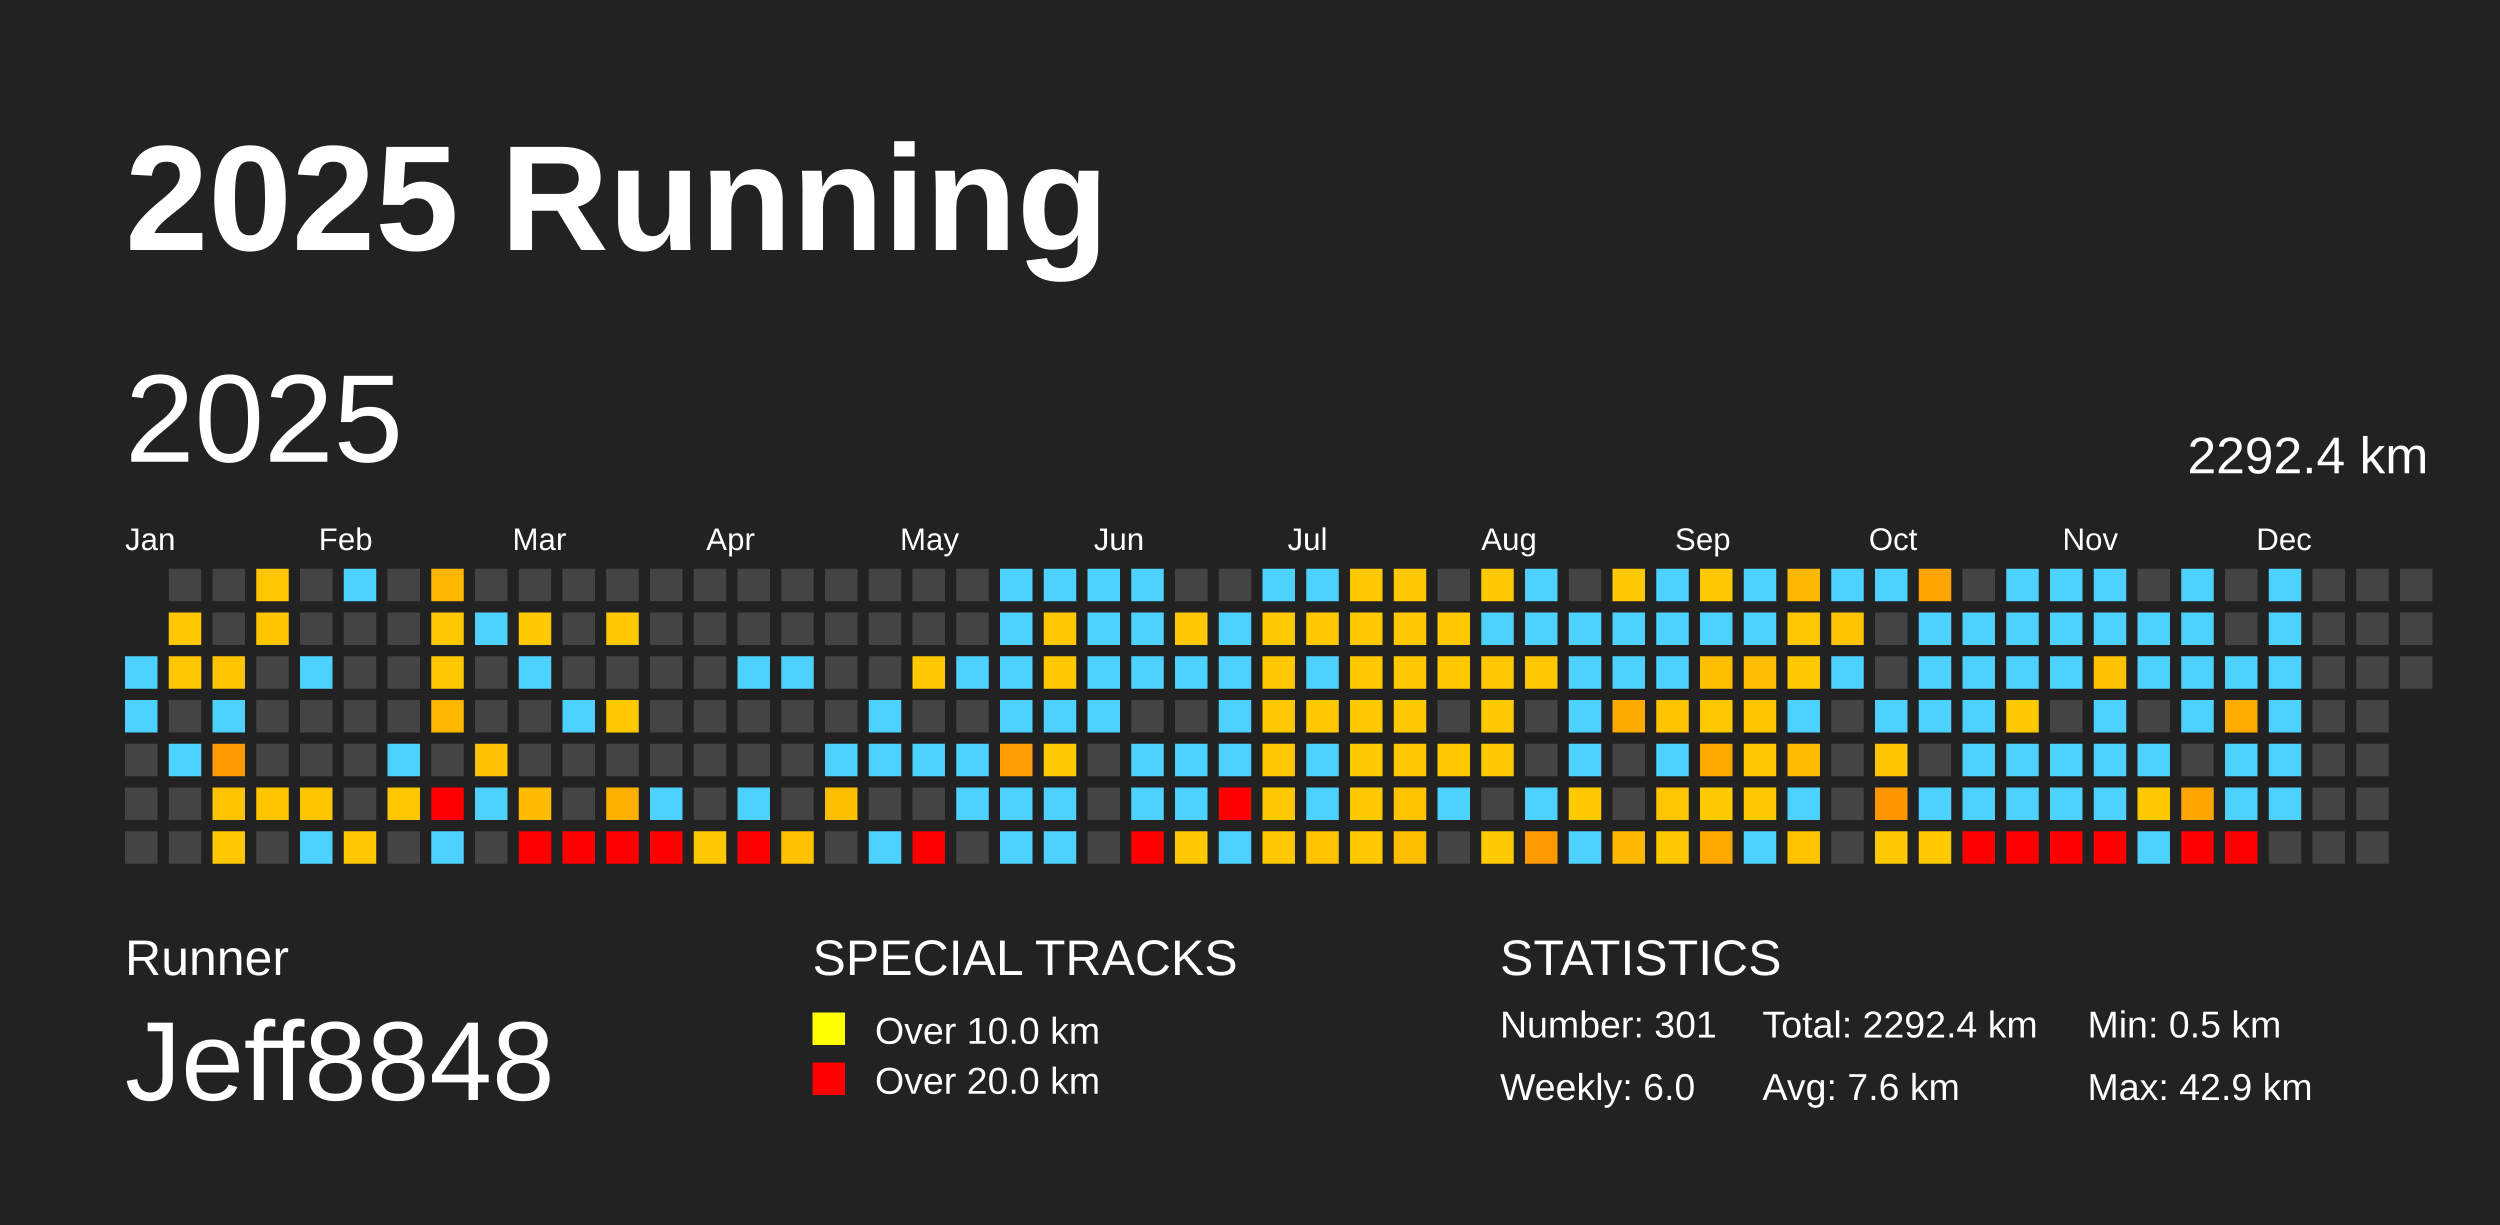
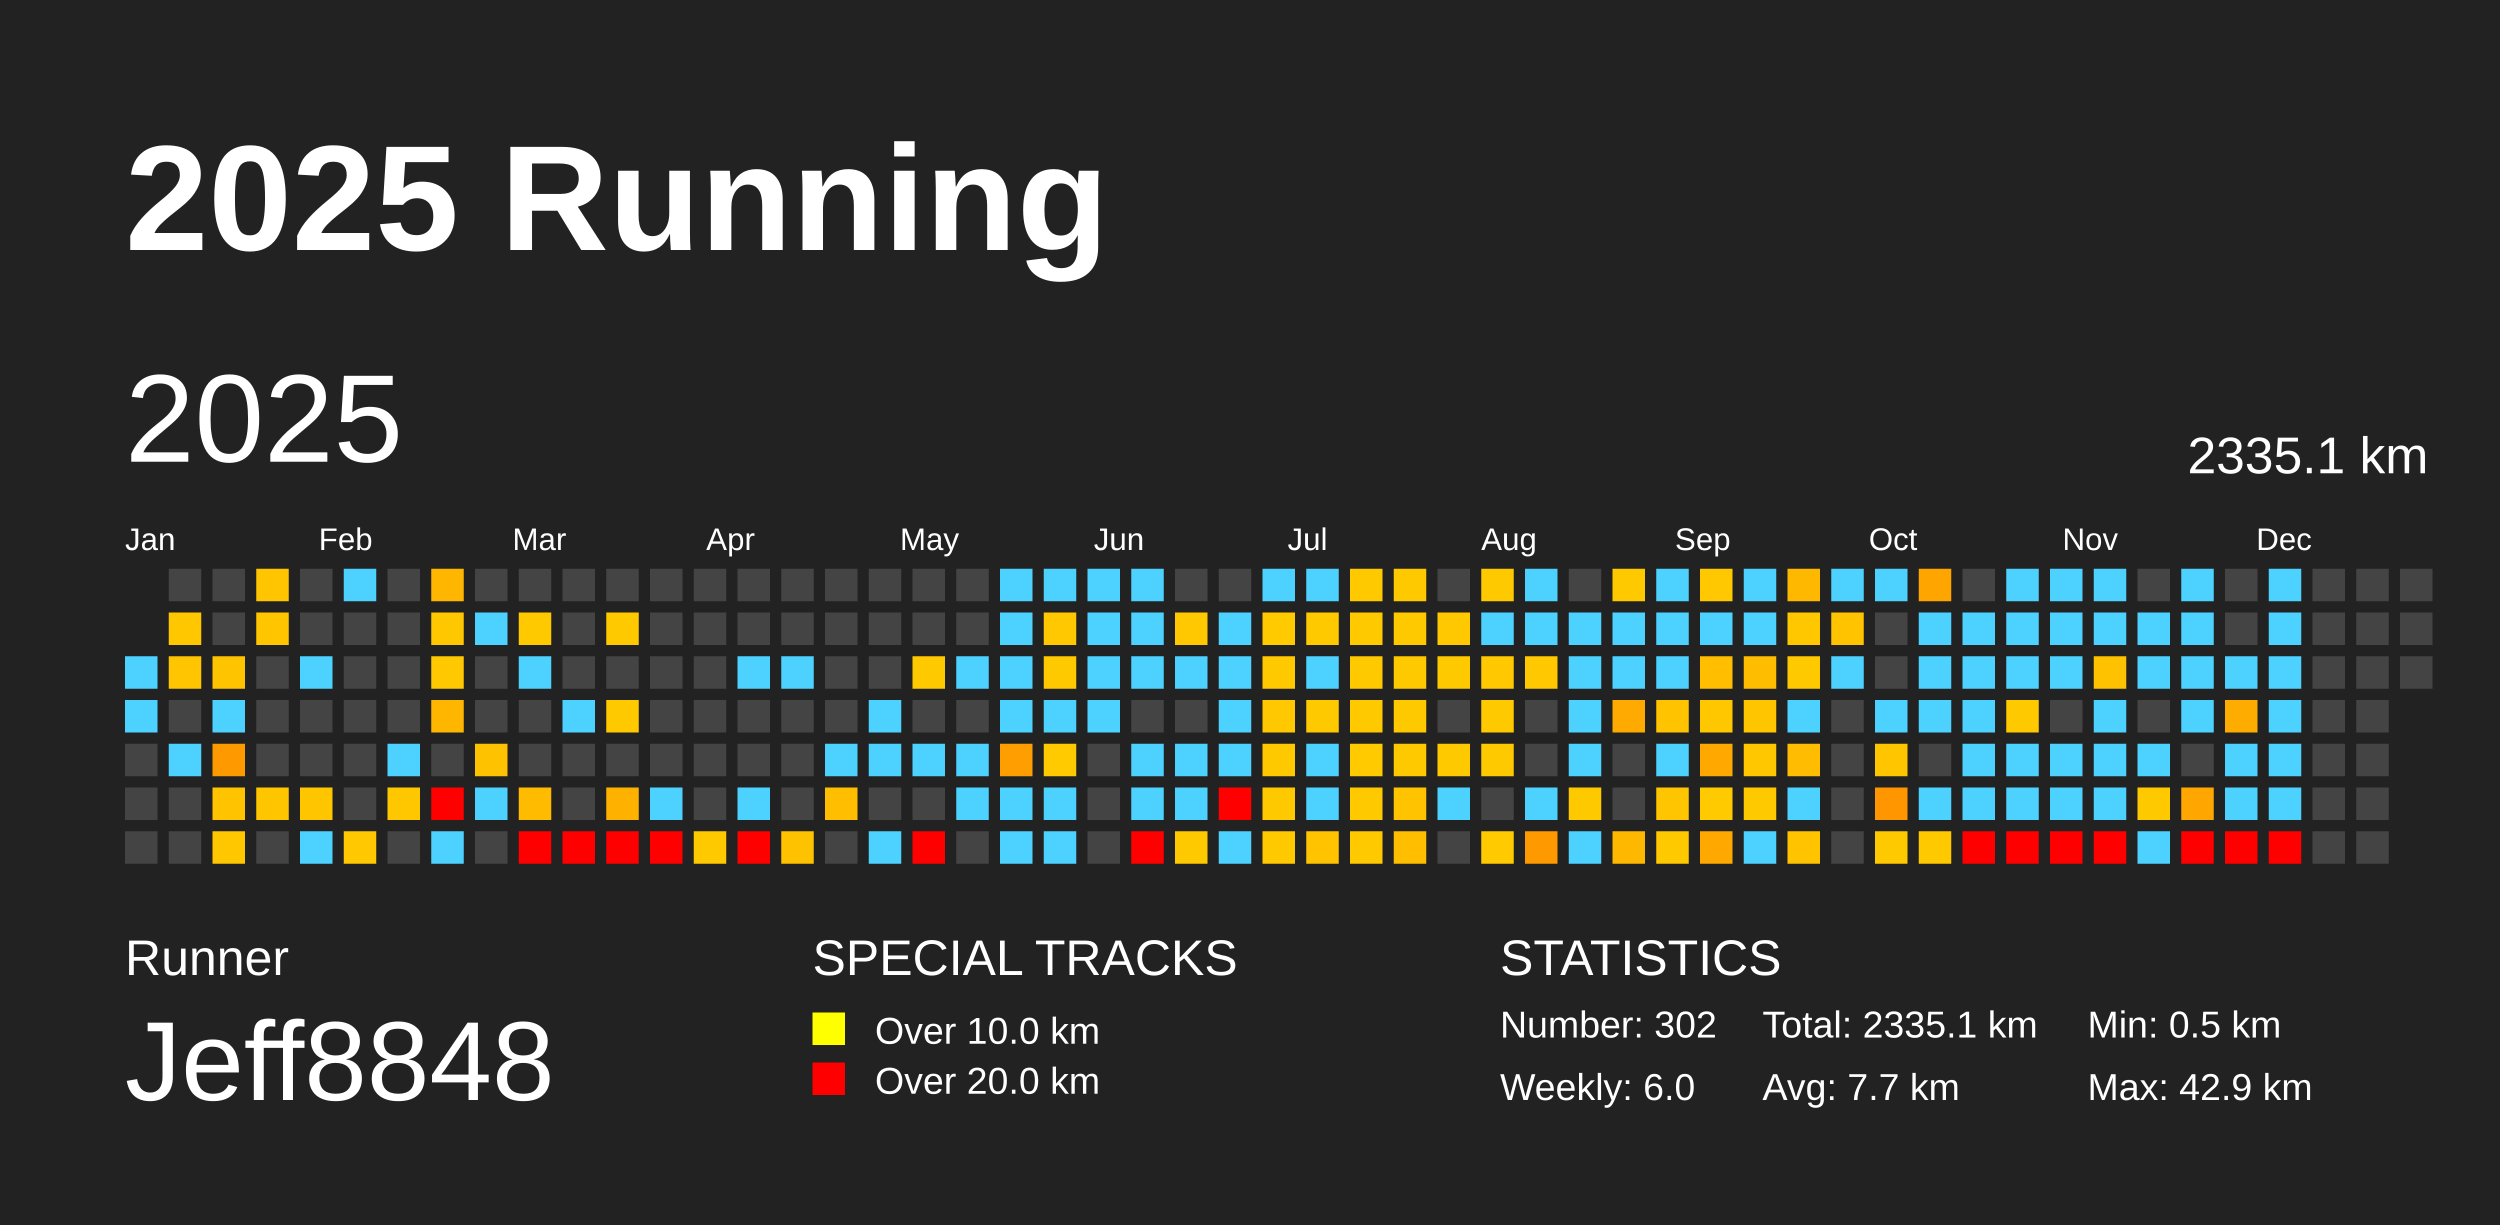
<svg xmlns="http://www.w3.org/2000/svg" baseProfile="full" height="98mm" version="1.1" viewBox="0,0,200,98" width="200mm">
  <defs />
  <rect fill="#222222" height="98" width="200" x="0" y="0" />
  <text fill="#FFFFFF" style="font-size:12px; font-family:Arial; font-weight:bold;" x="10" y="20">2025 Running</text>
  <text fill="#FFFFFF" style="font-size:4px; font-family:Arial" x="10" y="78">Runner</text>
  <text fill="#FFFFFF" style="font-size:9px; font-family:Arial" x="10" y="88">Jeff8848</text>
  <text fill="#FFFFFF" style="font-size:4px; font-family:Arial" x="65" y="78">SPECIAL TRACKS</text>
  <rect fill="yellow" height="2.6" width="2.6" x="65" y="81" />
  <text fill="#FFFFFF" style="font-size:3px; font-family:Arial" x="70" y="83.5">Over 10.0 km</text>
  <rect fill="red" height="2.6" width="2.6" x="65" y="85" />
  <text fill="#FFFFFF" style="font-size:3px; font-family:Arial" x="70" y="87.5">Over 20.0 km</text>
  <text fill="#FFFFFF" style="font-size:4px; font-family:Arial" x="120" y="78">STATISTICS</text>
-   <text fill="#FFFFFF" style="font-size:3px; font-family:Arial" x="120" y="83">Number: 301</text>
+   <text fill="#FFFFFF" style="font-size:3px; font-family:Arial" x="120" y="83">Number: 302</text>
  <text fill="#FFFFFF" style="font-size:3px; font-family:Arial" x="120" y="88">Weekly: 6.0</text>
-   <text fill="#FFFFFF" style="font-size:3px; font-family:Arial" x="141" y="83">Total: 2292.4 km</text>
-   <text fill="#FFFFFF" style="font-size:3px; font-family:Arial" x="141" y="88">Avg: 7.6 km</text>
+   <text fill="#FFFFFF" style="font-size:3px; font-family:Arial" x="141" y="83">Total: 2335.1 km</text>
+   <text fill="#FFFFFF" style="font-size:3px; font-family:Arial" x="141" y="88">Avg: 7.7 km</text>
  <text fill="#FFFFFF" style="font-size:3px; font-family:Arial" x="167" y="83">Min: 0.5 km</text>
  <text fill="#FFFFFF" style="font-size:3px; font-family:Arial" x="167" y="88">Max: 42.9 km</text>
  <text dominant-baseline="hanging" fill="#FFFFFF" style="font-size:10.0px; font-family:Arial;" x="10" y="30">2025</text>
-   <text dominant-baseline="hanging" fill="#FFFFFF" style="font-size:4.125px; font-family:Arial;" x="175" y="35">2292.4 km</text>
+   <text dominant-baseline="hanging" fill="#FFFFFF" style="font-size:4.125px; font-family:Arial;" x="175" y="35">2335.1 km</text>
  <text fill="#FFFFFF" style="font-size:2.5px; font-family:Arial" x="10.0" y="44">Jan</text>
  <text fill="#FFFFFF" style="font-size:2.5px; font-family:Arial" x="25.5" y="44">Feb</text>
  <text fill="#FFFFFF" style="font-size:2.5px; font-family:Arial" x="41.0" y="44">Mar</text>
  <text fill="#FFFFFF" style="font-size:2.5px; font-family:Arial" x="56.5" y="44">Apr</text>
  <text fill="#FFFFFF" style="font-size:2.5px; font-family:Arial" x="72.0" y="44">May</text>
  <text fill="#FFFFFF" style="font-size:2.5px; font-family:Arial" x="87.5" y="44">Jun</text>
  <text fill="#FFFFFF" style="font-size:2.5px; font-family:Arial" x="103.0" y="44">Jul</text>
  <text fill="#FFFFFF" style="font-size:2.5px; font-family:Arial" x="118.5" y="44">Aug</text>
  <text fill="#FFFFFF" style="font-size:2.5px; font-family:Arial" x="134.0" y="44">Sep</text>
  <text fill="#FFFFFF" style="font-size:2.5px; font-family:Arial" x="149.5" y="44">Oct</text>
  <text fill="#FFFFFF" style="font-size:2.5px; font-family:Arial" x="165.0" y="44">Nov</text>
  <text fill="#FFFFFF" style="font-size:2.5px; font-family:Arial" x="180.5" y="44">Dec</text>
  <rect fill="#4dd2ff" height="2.6" width="2.6" x="10.0" y="52.5" />
  <rect fill="#4dd2ff" height="2.6" width="2.6" x="10.0" y="56.0" />
  <rect fill="#444444" height="2.6" width="2.6" x="10.0" y="59.5" />
  <rect fill="#444444" height="2.6" width="2.6" x="10.0" y="63.0" />
  <rect fill="#444444" height="2.6" width="2.6" x="10.0" y="66.5" />
  <rect fill="#444444" height="2.6" width="2.6" x="13.5" y="45.5" />
  <rect fill="#ffc700" height="2.6" width="2.6" x="13.5" y="49.0" />
  <rect fill="#ffc500" height="2.6" width="2.6" x="13.5" y="52.5" />
  <rect fill="#444444" height="2.6" width="2.6" x="13.5" y="56.0" />
  <rect fill="#4dd2ff" height="2.6" width="2.6" x="13.5" y="59.5" />
  <rect fill="#444444" height="2.6" width="2.6" x="13.5" y="63.0" />
  <rect fill="#444444" height="2.6" width="2.6" x="13.5" y="66.5" />
  <rect fill="#444444" height="2.6" width="2.6" x="17.0" y="45.5" />
  <rect fill="#444444" height="2.6" width="2.6" x="17.0" y="49.0" />
  <rect fill="#ffc400" height="2.6" width="2.6" x="17.0" y="52.5" />
  <rect fill="#4dd2ff" height="2.6" width="2.6" x="17.0" y="56.0" />
  <rect fill="#ff9900" height="2.6" width="2.6" x="17.0" y="59.5" />
  <rect fill="#ffc300" height="2.6" width="2.6" x="17.0" y="63.0" />
  <rect fill="#ffc700" height="2.6" width="2.6" x="17.0" y="66.5" />
  <rect fill="#ffc500" height="2.6" width="2.6" x="20.5" y="45.5" />
  <rect fill="#ffc600" height="2.6" width="2.6" x="20.5" y="49.0" />
  <rect fill="#444444" height="2.6" width="2.6" x="20.5" y="52.5" />
  <rect fill="#444444" height="2.6" width="2.6" x="20.5" y="56.0" />
  <rect fill="#444444" height="2.6" width="2.6" x="20.5" y="59.5" />
  <rect fill="#ffc600" height="2.6" width="2.6" x="20.5" y="63.0" />
  <rect fill="#444444" height="2.6" width="2.6" x="20.5" y="66.5" />
  <rect fill="#444444" height="2.6" width="2.6" x="24.0" y="45.5" />
  <rect fill="#444444" height="2.6" width="2.6" x="24.0" y="49.0" />
  <rect fill="#4dd2ff" height="2.6" width="2.6" x="24.0" y="52.5" />
  <rect fill="#444444" height="2.6" width="2.6" x="24.0" y="56.0" />
  <rect fill="#444444" height="2.6" width="2.6" x="24.0" y="59.5" />
  <rect fill="#ffc600" height="2.6" width="2.6" x="24.0" y="63.0" />
  <rect fill="#4dd2ff" height="2.6" width="2.6" x="24.0" y="66.5" />
  <rect fill="#4dd2ff" height="2.6" width="2.6" x="27.5" y="45.5" />
  <rect fill="#444444" height="2.6" width="2.6" x="27.5" y="49.0" />
  <rect fill="#444444" height="2.6" width="2.6" x="27.5" y="52.5" />
  <rect fill="#444444" height="2.6" width="2.6" x="27.5" y="56.0" />
  <rect fill="#444444" height="2.6" width="2.6" x="27.5" y="59.5" />
  <rect fill="#444444" height="2.6" width="2.6" x="27.5" y="63.0" />
  <rect fill="#ffc800" height="2.6" width="2.6" x="27.5" y="66.5" />
  <rect fill="#444444" height="2.6" width="2.6" x="31.0" y="45.5" />
  <rect fill="#444444" height="2.6" width="2.6" x="31.0" y="49.0" />
  <rect fill="#444444" height="2.6" width="2.6" x="31.0" y="52.5" />
  <rect fill="#444444" height="2.6" width="2.6" x="31.0" y="56.0" />
  <rect fill="#4dd2ff" height="2.6" width="2.6" x="31.0" y="59.5" />
  <rect fill="#ffc700" height="2.6" width="2.6" x="31.0" y="63.0" />
  <rect fill="#444444" height="2.6" width="2.6" x="31.0" y="66.5" />
  <rect fill="#ffb600" height="2.6" width="2.6" x="34.5" y="45.5" />
  <rect fill="#ffc700" height="2.6" width="2.6" x="34.5" y="49.0" />
  <rect fill="#ffc800" height="2.6" width="2.6" x="34.5" y="52.5" />
  <rect fill="#ffb600" height="2.6" width="2.6" x="34.5" y="56.0" />
  <rect fill="#444444" height="2.6" width="2.6" x="34.5" y="59.5" />
  <rect fill="red" height="2.6" width="2.6" x="34.5" y="63.0" />
  <rect fill="#4dd2ff" height="2.6" width="2.6" x="34.5" y="66.5" />
  <rect fill="#444444" height="2.6" width="2.6" x="38.0" y="45.5" />
  <rect fill="#4dd2ff" height="2.6" width="2.6" x="38.0" y="49.0" />
  <rect fill="#444444" height="2.6" width="2.6" x="38.0" y="52.5" />
  <rect fill="#444444" height="2.6" width="2.6" x="38.0" y="56.0" />
  <rect fill="#ffc200" height="2.6" width="2.6" x="38.0" y="59.5" />
  <rect fill="#4dd2ff" height="2.6" width="2.6" x="38.0" y="63.0" />
  <rect fill="#444444" height="2.6" width="2.6" x="38.0" y="66.5" />
  <rect fill="#444444" height="2.6" width="2.6" x="41.5" y="45.5" />
  <rect fill="#ffc900" height="2.6" width="2.6" x="41.5" y="49.0" />
  <rect fill="#4dd2ff" height="2.6" width="2.6" x="41.5" y="52.5" />
  <rect fill="#444444" height="2.6" width="2.6" x="41.5" y="56.0" />
  <rect fill="#444444" height="2.6" width="2.6" x="41.5" y="59.5" />
  <rect fill="#ffbb00" height="2.6" width="2.6" x="41.5" y="63.0" />
  <rect fill="red" height="2.6" width="2.6" x="41.5" y="66.5" />
  <rect fill="#444444" height="2.6" width="2.6" x="45.0" y="45.5" />
  <rect fill="#444444" height="2.6" width="2.6" x="45.0" y="49.0" />
  <rect fill="#444444" height="2.6" width="2.6" x="45.0" y="52.5" />
  <rect fill="#4dd2ff" height="2.6" width="2.6" x="45.0" y="56.0" />
  <rect fill="#444444" height="2.6" width="2.6" x="45.0" y="59.5" />
  <rect fill="#444444" height="2.6" width="2.6" x="45.0" y="63.0" />
  <rect fill="red" height="2.6" width="2.6" x="45.0" y="66.5" />
  <rect fill="#444444" height="2.6" width="2.6" x="48.5" y="45.5" />
  <rect fill="#ffc900" height="2.6" width="2.6" x="48.5" y="49.0" />
  <rect fill="#444444" height="2.6" width="2.6" x="48.5" y="52.5" />
  <rect fill="#ffc900" height="2.6" width="2.6" x="48.5" y="56.0" />
  <rect fill="#444444" height="2.6" width="2.6" x="48.5" y="59.5" />
  <rect fill="#ffb100" height="2.6" width="2.6" x="48.5" y="63.0" />
  <rect fill="red" height="2.6" width="2.6" x="48.5" y="66.5" />
  <rect fill="#444444" height="2.6" width="2.6" x="52.0" y="45.5" />
  <rect fill="#444444" height="2.6" width="2.6" x="52.0" y="49.0" />
  <rect fill="#444444" height="2.6" width="2.6" x="52.0" y="52.5" />
  <rect fill="#444444" height="2.6" width="2.6" x="52.0" y="56.0" />
  <rect fill="#444444" height="2.6" width="2.6" x="52.0" y="59.5" />
  <rect fill="#4dd2ff" height="2.6" width="2.6" x="52.0" y="63.0" />
  <rect fill="red" height="2.6" width="2.6" x="52.0" y="66.5" />
  <rect fill="#444444" height="2.6" width="2.6" x="55.5" y="45.5" />
  <rect fill="#444444" height="2.6" width="2.6" x="55.5" y="49.0" />
  <rect fill="#444444" height="2.6" width="2.6" x="55.5" y="52.5" />
  <rect fill="#444444" height="2.6" width="2.6" x="55.5" y="56.0" />
  <rect fill="#444444" height="2.6" width="2.6" x="55.5" y="59.5" />
  <rect fill="#444444" height="2.6" width="2.6" x="55.5" y="63.0" />
  <rect fill="#ffc900" height="2.6" width="2.6" x="55.5" y="66.5" />
  <rect fill="#444444" height="2.6" width="2.6" x="59.0" y="45.5" />
  <rect fill="#444444" height="2.6" width="2.6" x="59.0" y="49.0" />
  <rect fill="#4dd2ff" height="2.6" width="2.6" x="59.0" y="52.5" />
  <rect fill="#444444" height="2.6" width="2.6" x="59.0" y="56.0" />
  <rect fill="#444444" height="2.6" width="2.6" x="59.0" y="59.5" />
  <rect fill="#4dd2ff" height="2.6" width="2.6" x="59.0" y="63.0" />
  <rect fill="red" height="2.6" width="2.6" x="59.0" y="66.5" />
  <rect fill="#444444" height="2.6" width="2.6" x="62.5" y="45.5" />
  <rect fill="#444444" height="2.6" width="2.6" x="62.5" y="49.0" />
  <rect fill="#4dd2ff" height="2.6" width="2.6" x="62.5" y="52.5" />
  <rect fill="#444444" height="2.6" width="2.6" x="62.5" y="56.0" />
  <rect fill="#444444" height="2.6" width="2.6" x="62.5" y="59.5" />
  <rect fill="#444444" height="2.6" width="2.6" x="62.5" y="63.0" />
  <rect fill="#ffc200" height="2.6" width="2.6" x="62.5" y="66.5" />
  <rect fill="#444444" height="2.6" width="2.6" x="66.0" y="45.5" />
  <rect fill="#444444" height="2.6" width="2.6" x="66.0" y="49.0" />
  <rect fill="#444444" height="2.6" width="2.6" x="66.0" y="52.5" />
  <rect fill="#444444" height="2.6" width="2.6" x="66.0" y="56.0" />
  <rect fill="#4dd2ff" height="2.6" width="2.6" x="66.0" y="59.5" />
  <rect fill="#ffbe00" height="2.6" width="2.6" x="66.0" y="63.0" />
  <rect fill="#444444" height="2.6" width="2.6" x="66.0" y="66.5" />
  <rect fill="#444444" height="2.6" width="2.6" x="69.5" y="45.5" />
  <rect fill="#444444" height="2.6" width="2.6" x="69.5" y="49.0" />
  <rect fill="#444444" height="2.6" width="2.6" x="69.5" y="52.5" />
  <rect fill="#4dd2ff" height="2.6" width="2.6" x="69.5" y="56.0" />
  <rect fill="#4dd2ff" height="2.6" width="2.6" x="69.5" y="59.5" />
  <rect fill="#444444" height="2.6" width="2.6" x="69.5" y="63.0" />
  <rect fill="#4dd2ff" height="2.6" width="2.6" x="69.5" y="66.5" />
  <rect fill="#444444" height="2.6" width="2.6" x="73.0" y="45.5" />
  <rect fill="#444444" height="2.6" width="2.6" x="73.0" y="49.0" />
  <rect fill="#ffc900" height="2.6" width="2.6" x="73.0" y="52.5" />
  <rect fill="#444444" height="2.6" width="2.6" x="73.0" y="56.0" />
  <rect fill="#4dd2ff" height="2.6" width="2.6" x="73.0" y="59.5" />
  <rect fill="#444444" height="2.6" width="2.6" x="73.0" y="63.0" />
  <rect fill="red" height="2.6" width="2.6" x="73.0" y="66.5" />
  <rect fill="#444444" height="2.6" width="2.6" x="76.5" y="45.5" />
  <rect fill="#444444" height="2.6" width="2.6" x="76.5" y="49.0" />
  <rect fill="#4dd2ff" height="2.6" width="2.6" x="76.5" y="52.5" />
  <rect fill="#444444" height="2.6" width="2.6" x="76.5" y="56.0" />
  <rect fill="#4dd2ff" height="2.6" width="2.6" x="76.5" y="59.5" />
  <rect fill="#4dd2ff" height="2.6" width="2.6" x="76.5" y="63.0" />
  <rect fill="#444444" height="2.6" width="2.6" x="76.5" y="66.5" />
  <rect fill="#4dd2ff" height="2.6" width="2.6" x="80.0" y="45.5" />
  <rect fill="#4dd2ff" height="2.6" width="2.6" x="80.0" y="49.0" />
  <rect fill="#4dd2ff" height="2.6" width="2.6" x="80.0" y="52.5" />
  <rect fill="#4dd2ff" height="2.6" width="2.6" x="80.0" y="56.0" />
  <rect fill="#ff9e00" height="2.6" width="2.6" x="80.0" y="59.5" />
  <rect fill="#4dd2ff" height="2.6" width="2.6" x="80.0" y="63.0" />
  <rect fill="#4dd2ff" height="2.6" width="2.6" x="80.0" y="66.5" />
  <rect fill="#4dd2ff" height="2.6" width="2.6" x="83.5" y="45.5" />
  <rect fill="#ffc800" height="2.6" width="2.6" x="83.5" y="49.0" />
  <rect fill="#ffc900" height="2.6" width="2.6" x="83.5" y="52.5" />
  <rect fill="#4dd2ff" height="2.6" width="2.6" x="83.5" y="56.0" />
  <rect fill="#ffca00" height="2.6" width="2.6" x="83.5" y="59.5" />
  <rect fill="#4dd2ff" height="2.6" width="2.6" x="83.5" y="63.0" />
  <rect fill="#4dd2ff" height="2.6" width="2.6" x="83.5" y="66.5" />
  <rect fill="#4dd2ff" height="2.6" width="2.6" x="87.0" y="45.5" />
  <rect fill="#4dd2ff" height="2.6" width="2.6" x="87.0" y="49.0" />
  <rect fill="#4dd2ff" height="2.6" width="2.6" x="87.0" y="52.5" />
  <rect fill="#4dd2ff" height="2.6" width="2.6" x="87.0" y="56.0" />
  <rect fill="#444444" height="2.6" width="2.6" x="87.0" y="59.5" />
  <rect fill="#444444" height="2.6" width="2.6" x="87.0" y="63.0" />
  <rect fill="#444444" height="2.6" width="2.6" x="87.0" y="66.5" />
  <rect fill="#4dd2ff" height="2.6" width="2.6" x="90.5" y="45.5" />
  <rect fill="#4dd2ff" height="2.6" width="2.6" x="90.5" y="49.0" />
  <rect fill="#4dd2ff" height="2.6" width="2.6" x="90.5" y="52.5" />
  <rect fill="#444444" height="2.6" width="2.6" x="90.5" y="56.0" />
  <rect fill="#4dd2ff" height="2.6" width="2.6" x="90.5" y="59.5" />
  <rect fill="#4dd2ff" height="2.6" width="2.6" x="90.5" y="63.0" />
  <rect fill="red" height="2.6" width="2.6" x="90.5" y="66.5" />
  <rect fill="#444444" height="2.6" width="2.6" x="94.0" y="45.5" />
  <rect fill="#ffc800" height="2.6" width="2.6" x="94.0" y="49.0" />
  <rect fill="#4dd2ff" height="2.6" width="2.6" x="94.0" y="52.5" />
  <rect fill="#444444" height="2.6" width="2.6" x="94.0" y="56.0" />
  <rect fill="#4dd2ff" height="2.6" width="2.6" x="94.0" y="59.5" />
  <rect fill="#4dd2ff" height="2.6" width="2.6" x="94.0" y="63.0" />
  <rect fill="#ffc900" height="2.6" width="2.6" x="94.0" y="66.5" />
  <rect fill="#444444" height="2.6" width="2.6" x="97.5" y="45.5" />
  <rect fill="#4dd2ff" height="2.6" width="2.6" x="97.5" y="49.0" />
  <rect fill="#4dd2ff" height="2.6" width="2.6" x="97.5" y="52.5" />
  <rect fill="#4dd2ff" height="2.6" width="2.6" x="97.5" y="56.0" />
  <rect fill="#4dd2ff" height="2.6" width="2.6" x="97.5" y="59.5" />
  <rect fill="red" height="2.6" width="2.6" x="97.5" y="63.0" />
  <rect fill="#4dd2ff" height="2.6" width="2.6" x="97.5" y="66.5" />
  <rect fill="#4dd2ff" height="2.6" width="2.6" x="101.0" y="45.5" />
  <rect fill="#ffca00" height="2.6" width="2.6" x="101.0" y="49.0" />
  <rect fill="#ffc900" height="2.6" width="2.6" x="101.0" y="52.5" />
  <rect fill="#ffc800" height="2.6" width="2.6" x="101.0" y="56.0" />
  <rect fill="#ffc900" height="2.6" width="2.6" x="101.0" y="59.5" />
  <rect fill="#ffc900" height="2.6" width="2.6" x="101.0" y="63.0" />
  <rect fill="#ffc900" height="2.6" width="2.6" x="101.0" y="66.5" />
  <rect fill="#4dd2ff" height="2.6" width="2.6" x="104.5" y="45.5" />
  <rect fill="#ffc900" height="2.6" width="2.6" x="104.5" y="49.0" />
  <rect fill="#4dd2ff" height="2.6" width="2.6" x="104.5" y="52.5" />
  <rect fill="#ffc900" height="2.6" width="2.6" x="104.5" y="56.0" />
  <rect fill="#4dd2ff" height="2.6" width="2.6" x="104.5" y="59.5" />
  <rect fill="#4dd2ff" height="2.6" width="2.6" x="104.5" y="63.0" />
  <rect fill="#ffc300" height="2.6" width="2.6" x="104.5" y="66.5" />
  <rect fill="#ffc900" height="2.6" width="2.6" x="108.0" y="45.5" />
  <rect fill="#ffc900" height="2.6" width="2.6" x="108.0" y="49.0" />
  <rect fill="#ffc900" height="2.6" width="2.6" x="108.0" y="52.5" />
  <rect fill="#ffc900" height="2.6" width="2.6" x="108.0" y="56.0" />
  <rect fill="#ffca00" height="2.6" width="2.6" x="108.0" y="59.5" />
  <rect fill="#ffc900" height="2.6" width="2.6" x="108.0" y="63.0" />
  <rect fill="#ffc900" height="2.6" width="2.6" x="108.0" y="66.5" />
  <rect fill="#ffc900" height="2.6" width="2.6" x="111.5" y="45.5" />
  <rect fill="#ffc900" height="2.6" width="2.6" x="111.5" y="49.0" />
  <rect fill="#ffc900" height="2.6" width="2.6" x="111.5" y="52.5" />
  <rect fill="#ffc900" height="2.6" width="2.6" x="111.5" y="56.0" />
  <rect fill="#ffc900" height="2.6" width="2.6" x="111.5" y="59.5" />
  <rect fill="#ffc300" height="2.6" width="2.6" x="111.5" y="63.0" />
  <rect fill="#ffbe00" height="2.6" width="2.6" x="111.5" y="66.5" />
  <rect fill="#444444" height="2.6" width="2.6" x="115.0" y="45.5" />
  <rect fill="#ffc800" height="2.6" width="2.6" x="115.0" y="49.0" />
  <rect fill="#ffc900" height="2.6" width="2.6" x="115.0" y="52.5" />
  <rect fill="#444444" height="2.6" width="2.6" x="115.0" y="56.0" />
  <rect fill="#ffc900" height="2.6" width="2.6" x="115.0" y="59.5" />
  <rect fill="#4dd2ff" height="2.6" width="2.6" x="115.0" y="63.0" />
  <rect fill="#444444" height="2.6" width="2.6" x="115.0" y="66.5" />
  <rect fill="#ffc900" height="2.6" width="2.6" x="118.5" y="45.5" />
  <rect fill="#4dd2ff" height="2.6" width="2.6" x="118.5" y="49.0" />
  <rect fill="#ffc800" height="2.6" width="2.6" x="118.5" y="52.5" />
  <rect fill="#ffc900" height="2.6" width="2.6" x="118.5" y="56.0" />
  <rect fill="#ffc900" height="2.6" width="2.6" x="118.5" y="59.5" />
  <rect fill="#444444" height="2.6" width="2.6" x="118.5" y="63.0" />
  <rect fill="#ffca00" height="2.6" width="2.6" x="118.5" y="66.5" />
  <rect fill="#4dd2ff" height="2.6" width="2.6" x="122.0" y="45.5" />
  <rect fill="#4dd2ff" height="2.6" width="2.6" x="122.0" y="49.0" />
  <rect fill="#ffc800" height="2.6" width="2.6" x="122.0" y="52.5" />
  <rect fill="#444444" height="2.6" width="2.6" x="122.0" y="56.0" />
  <rect fill="#444444" height="2.6" width="2.6" x="122.0" y="59.5" />
  <rect fill="#4dd2ff" height="2.6" width="2.6" x="122.0" y="63.0" />
  <rect fill="#ff9900" height="2.6" width="2.6" x="122.0" y="66.5" />
  <rect fill="#444444" height="2.6" width="2.6" x="125.5" y="45.5" />
  <rect fill="#4dd2ff" height="2.6" width="2.6" x="125.5" y="49.0" />
  <rect fill="#4dd2ff" height="2.6" width="2.6" x="125.5" y="52.5" />
  <rect fill="#4dd2ff" height="2.6" width="2.6" x="125.5" y="56.0" />
  <rect fill="#4dd2ff" height="2.6" width="2.6" x="125.5" y="59.5" />
  <rect fill="#ffc900" height="2.6" width="2.6" x="125.5" y="63.0" />
  <rect fill="#4dd2ff" height="2.6" width="2.6" x="125.5" y="66.5" />
  <rect fill="#ffc900" height="2.6" width="2.6" x="129.0" y="45.5" />
  <rect fill="#4dd2ff" height="2.6" width="2.6" x="129.0" y="49.0" />
  <rect fill="#4dd2ff" height="2.6" width="2.6" x="129.0" y="52.5" />
  <rect fill="#ffaa00" height="2.6" width="2.6" x="129.0" y="56.0" />
  <rect fill="#444444" height="2.6" width="2.6" x="129.0" y="59.5" />
  <rect fill="#444444" height="2.6" width="2.6" x="129.0" y="63.0" />
  <rect fill="#ffb800" height="2.6" width="2.6" x="129.0" y="66.5" />
  <rect fill="#4dd2ff" height="2.6" width="2.6" x="132.5" y="45.5" />
  <rect fill="#4dd2ff" height="2.6" width="2.6" x="132.5" y="49.0" />
  <rect fill="#4dd2ff" height="2.6" width="2.6" x="132.5" y="52.5" />
  <rect fill="#ffc300" height="2.6" width="2.6" x="132.5" y="56.0" />
  <rect fill="#4dd2ff" height="2.6" width="2.6" x="132.5" y="59.5" />
  <rect fill="#ffc500" height="2.6" width="2.6" x="132.5" y="63.0" />
  <rect fill="#ffc900" height="2.6" width="2.6" x="132.5" y="66.5" />
  <rect fill="#ffc800" height="2.6" width="2.6" x="136.0" y="45.5" />
  <rect fill="#4dd2ff" height="2.6" width="2.6" x="136.0" y="49.0" />
  <rect fill="#ffbe00" height="2.6" width="2.6" x="136.0" y="52.5" />
  <rect fill="#ffc700" height="2.6" width="2.6" x="136.0" y="56.0" />
  <rect fill="#ffa900" height="2.6" width="2.6" x="136.0" y="59.5" />
  <rect fill="#ffca00" height="2.6" width="2.6" x="136.0" y="63.0" />
  <rect fill="#ffa900" height="2.6" width="2.6" x="136.0" y="66.5" />
  <rect fill="#4dd2ff" height="2.6" width="2.6" x="139.5" y="45.5" />
  <rect fill="#4dd2ff" height="2.6" width="2.6" x="139.5" y="49.0" />
  <rect fill="#ffbd00" height="2.6" width="2.6" x="139.5" y="52.5" />
  <rect fill="#ffc600" height="2.6" width="2.6" x="139.5" y="56.0" />
  <rect fill="#ffc700" height="2.6" width="2.6" x="139.5" y="59.5" />
  <rect fill="#ffc900" height="2.6" width="2.6" x="139.5" y="63.0" />
  <rect fill="#4dd2ff" height="2.6" width="2.6" x="139.5" y="66.5" />
  <rect fill="#ffb800" height="2.6" width="2.6" x="143.0" y="45.5" />
  <rect fill="#ffc700" height="2.6" width="2.6" x="143.0" y="49.0" />
  <rect fill="#ffc900" height="2.6" width="2.6" x="143.0" y="52.5" />
  <rect fill="#4dd2ff" height="2.6" width="2.6" x="143.0" y="56.0" />
  <rect fill="#ffbc00" height="2.6" width="2.6" x="143.0" y="59.5" />
  <rect fill="#4dd2ff" height="2.6" width="2.6" x="143.0" y="63.0" />
  <rect fill="#ffc300" height="2.6" width="2.6" x="143.0" y="66.5" />
  <rect fill="#4dd2ff" height="2.6" width="2.6" x="146.5" y="45.5" />
  <rect fill="#ffc300" height="2.6" width="2.6" x="146.5" y="49.0" />
  <rect fill="#4dd2ff" height="2.6" width="2.6" x="146.5" y="52.5" />
  <rect fill="#444444" height="2.6" width="2.6" x="146.5" y="56.0" />
  <rect fill="#444444" height="2.6" width="2.6" x="146.5" y="59.5" />
  <rect fill="#444444" height="2.6" width="2.6" x="146.5" y="63.0" />
  <rect fill="#444444" height="2.6" width="2.6" x="146.5" y="66.5" />
  <rect fill="#4dd2ff" height="2.6" width="2.6" x="150.0" y="45.5" />
  <rect fill="#444444" height="2.6" width="2.6" x="150.0" y="49.0" />
  <rect fill="#444444" height="2.6" width="2.6" x="150.0" y="52.5" />
  <rect fill="#4dd2ff" height="2.6" width="2.6" x="150.0" y="56.0" />
  <rect fill="#ffc600" height="2.6" width="2.6" x="150.0" y="59.5" />
  <rect fill="#ff9600" height="2.6" width="2.6" x="150.0" y="63.0" />
  <rect fill="#ffc900" height="2.6" width="2.6" x="150.0" y="66.5" />
  <rect fill="#ffa500" height="2.6" width="2.6" x="153.5" y="45.5" />
  <rect fill="#4dd2ff" height="2.6" width="2.6" x="153.5" y="49.0" />
  <rect fill="#4dd2ff" height="2.6" width="2.6" x="153.5" y="52.5" />
  <rect fill="#4dd2ff" height="2.6" width="2.6" x="153.5" y="56.0" />
  <rect fill="#444444" height="2.6" width="2.6" x="153.5" y="59.5" />
  <rect fill="#4dd2ff" height="2.6" width="2.6" x="153.5" y="63.0" />
  <rect fill="#ffc900" height="2.6" width="2.6" x="153.5" y="66.5" />
  <rect fill="#444444" height="2.6" width="2.6" x="157.0" y="45.5" />
  <rect fill="#4dd2ff" height="2.6" width="2.6" x="157.0" y="49.0" />
  <rect fill="#4dd2ff" height="2.6" width="2.6" x="157.0" y="52.5" />
  <rect fill="#4dd2ff" height="2.6" width="2.6" x="157.0" y="56.0" />
  <rect fill="#4dd2ff" height="2.6" width="2.6" x="157.0" y="59.5" />
  <rect fill="#4dd2ff" height="2.6" width="2.6" x="157.0" y="63.0" />
  <rect fill="red" height="2.6" width="2.6" x="157.0" y="66.5" />
  <rect fill="#4dd2ff" height="2.6" width="2.6" x="160.5" y="45.5" />
  <rect fill="#4dd2ff" height="2.6" width="2.6" x="160.5" y="49.0" />
  <rect fill="#4dd2ff" height="2.6" width="2.6" x="160.5" y="52.5" />
  <rect fill="#ffc900" height="2.6" width="2.6" x="160.5" y="56.0" />
  <rect fill="#4dd2ff" height="2.6" width="2.6" x="160.5" y="59.5" />
  <rect fill="#4dd2ff" height="2.6" width="2.6" x="160.5" y="63.0" />
  <rect fill="red" height="2.6" width="2.6" x="160.5" y="66.5" />
  <rect fill="#4dd2ff" height="2.6" width="2.6" x="164.0" y="45.5" />
  <rect fill="#4dd2ff" height="2.6" width="2.6" x="164.0" y="49.0" />
  <rect fill="#4dd2ff" height="2.6" width="2.6" x="164.0" y="52.5" />
  <rect fill="#444444" height="2.6" width="2.6" x="164.0" y="56.0" />
  <rect fill="#4dd2ff" height="2.6" width="2.6" x="164.0" y="59.5" />
  <rect fill="#4dd2ff" height="2.6" width="2.6" x="164.0" y="63.0" />
  <rect fill="red" height="2.6" width="2.6" x="164.0" y="66.5" />
  <rect fill="#4dd2ff" height="2.6" width="2.6" x="167.5" y="45.5" />
  <rect fill="#4dd2ff" height="2.6" width="2.6" x="167.5" y="49.0" />
  <rect fill="#ffc200" height="2.6" width="2.6" x="167.5" y="52.5" />
  <rect fill="#4dd2ff" height="2.6" width="2.6" x="167.5" y="56.0" />
  <rect fill="#4dd2ff" height="2.6" width="2.6" x="167.5" y="59.5" />
  <rect fill="#4dd2ff" height="2.6" width="2.6" x="167.5" y="63.0" />
  <rect fill="red" height="2.6" width="2.6" x="167.5" y="66.5" />
  <rect fill="#444444" height="2.6" width="2.6" x="171.0" y="45.5" />
  <rect fill="#4dd2ff" height="2.6" width="2.6" x="171.0" y="49.0" />
  <rect fill="#4dd2ff" height="2.6" width="2.6" x="171.0" y="52.5" />
  <rect fill="#444444" height="2.6" width="2.6" x="171.0" y="56.0" />
  <rect fill="#4dd2ff" height="2.6" width="2.6" x="171.0" y="59.5" />
  <rect fill="#ffc900" height="2.6" width="2.6" x="171.0" y="63.0" />
  <rect fill="#4dd2ff" height="2.6" width="2.6" x="171.0" y="66.5" />
  <rect fill="#4dd2ff" height="2.6" width="2.6" x="174.5" y="45.5" />
  <rect fill="#4dd2ff" height="2.6" width="2.6" x="174.5" y="49.0" />
  <rect fill="#4dd2ff" height="2.6" width="2.6" x="174.5" y="52.5" />
  <rect fill="#4dd2ff" height="2.6" width="2.6" x="174.5" y="56.0" />
  <rect fill="#444444" height="2.6" width="2.6" x="174.5" y="59.5" />
  <rect fill="#ffa600" height="2.6" width="2.6" x="174.5" y="63.0" />
  <rect fill="red" height="2.6" width="2.6" x="174.5" y="66.5" />
  <rect fill="#444444" height="2.6" width="2.6" x="178.0" y="45.5" />
  <rect fill="#444444" height="2.6" width="2.6" x="178.0" y="49.0" />
  <rect fill="#4dd2ff" height="2.6" width="2.6" x="178.0" y="52.5" />
  <rect fill="#ffac00" height="2.6" width="2.6" x="178.0" y="56.0" />
  <rect fill="#4dd2ff" height="2.6" width="2.6" x="178.0" y="59.5" />
  <rect fill="#4dd2ff" height="2.6" width="2.6" x="178.0" y="63.0" />
  <rect fill="red" height="2.6" width="2.6" x="178.0" y="66.5" />
  <rect fill="#4dd2ff" height="2.6" width="2.6" x="181.5" y="45.5" />
  <rect fill="#4dd2ff" height="2.6" width="2.6" x="181.5" y="49.0" />
  <rect fill="#4dd2ff" height="2.6" width="2.6" x="181.5" y="52.5" />
  <rect fill="#4dd2ff" height="2.6" width="2.6" x="181.5" y="56.0" />
  <rect fill="#4dd2ff" height="2.6" width="2.6" x="181.5" y="59.5" />
  <rect fill="#4dd2ff" height="2.6" width="2.6" x="181.5" y="63.0" />
-   <rect fill="#444444" height="2.6" width="2.6" x="181.5" y="66.5" />
+   <rect fill="red" height="2.6" width="2.6" x="181.5" y="66.5" />
  <rect fill="#444444" height="2.6" width="2.6" x="185.0" y="45.5" />
  <rect fill="#444444" height="2.6" width="2.6" x="185.0" y="49.0" />
  <rect fill="#444444" height="2.6" width="2.6" x="185.0" y="52.5" />
  <rect fill="#444444" height="2.6" width="2.6" x="185.0" y="56.0" />
  <rect fill="#444444" height="2.6" width="2.6" x="185.0" y="59.5" />
  <rect fill="#444444" height="2.6" width="2.6" x="185.0" y="63.0" />
  <rect fill="#444444" height="2.6" width="2.6" x="185.0" y="66.5" />
  <rect fill="#444444" height="2.6" width="2.6" x="188.5" y="45.5" />
  <rect fill="#444444" height="2.6" width="2.6" x="188.5" y="49.0" />
  <rect fill="#444444" height="2.6" width="2.6" x="188.5" y="52.5" />
  <rect fill="#444444" height="2.6" width="2.6" x="188.5" y="56.0" />
  <rect fill="#444444" height="2.6" width="2.6" x="188.5" y="59.5" />
  <rect fill="#444444" height="2.6" width="2.6" x="188.5" y="63.0" />
  <rect fill="#444444" height="2.6" width="2.6" x="188.5" y="66.5" />
  <rect fill="#444444" height="2.6" width="2.6" x="192.0" y="45.5" />
  <rect fill="#444444" height="2.6" width="2.6" x="192.0" y="49.0" />
  <rect fill="#444444" height="2.6" width="2.6" x="192.0" y="52.5" />
</svg>
